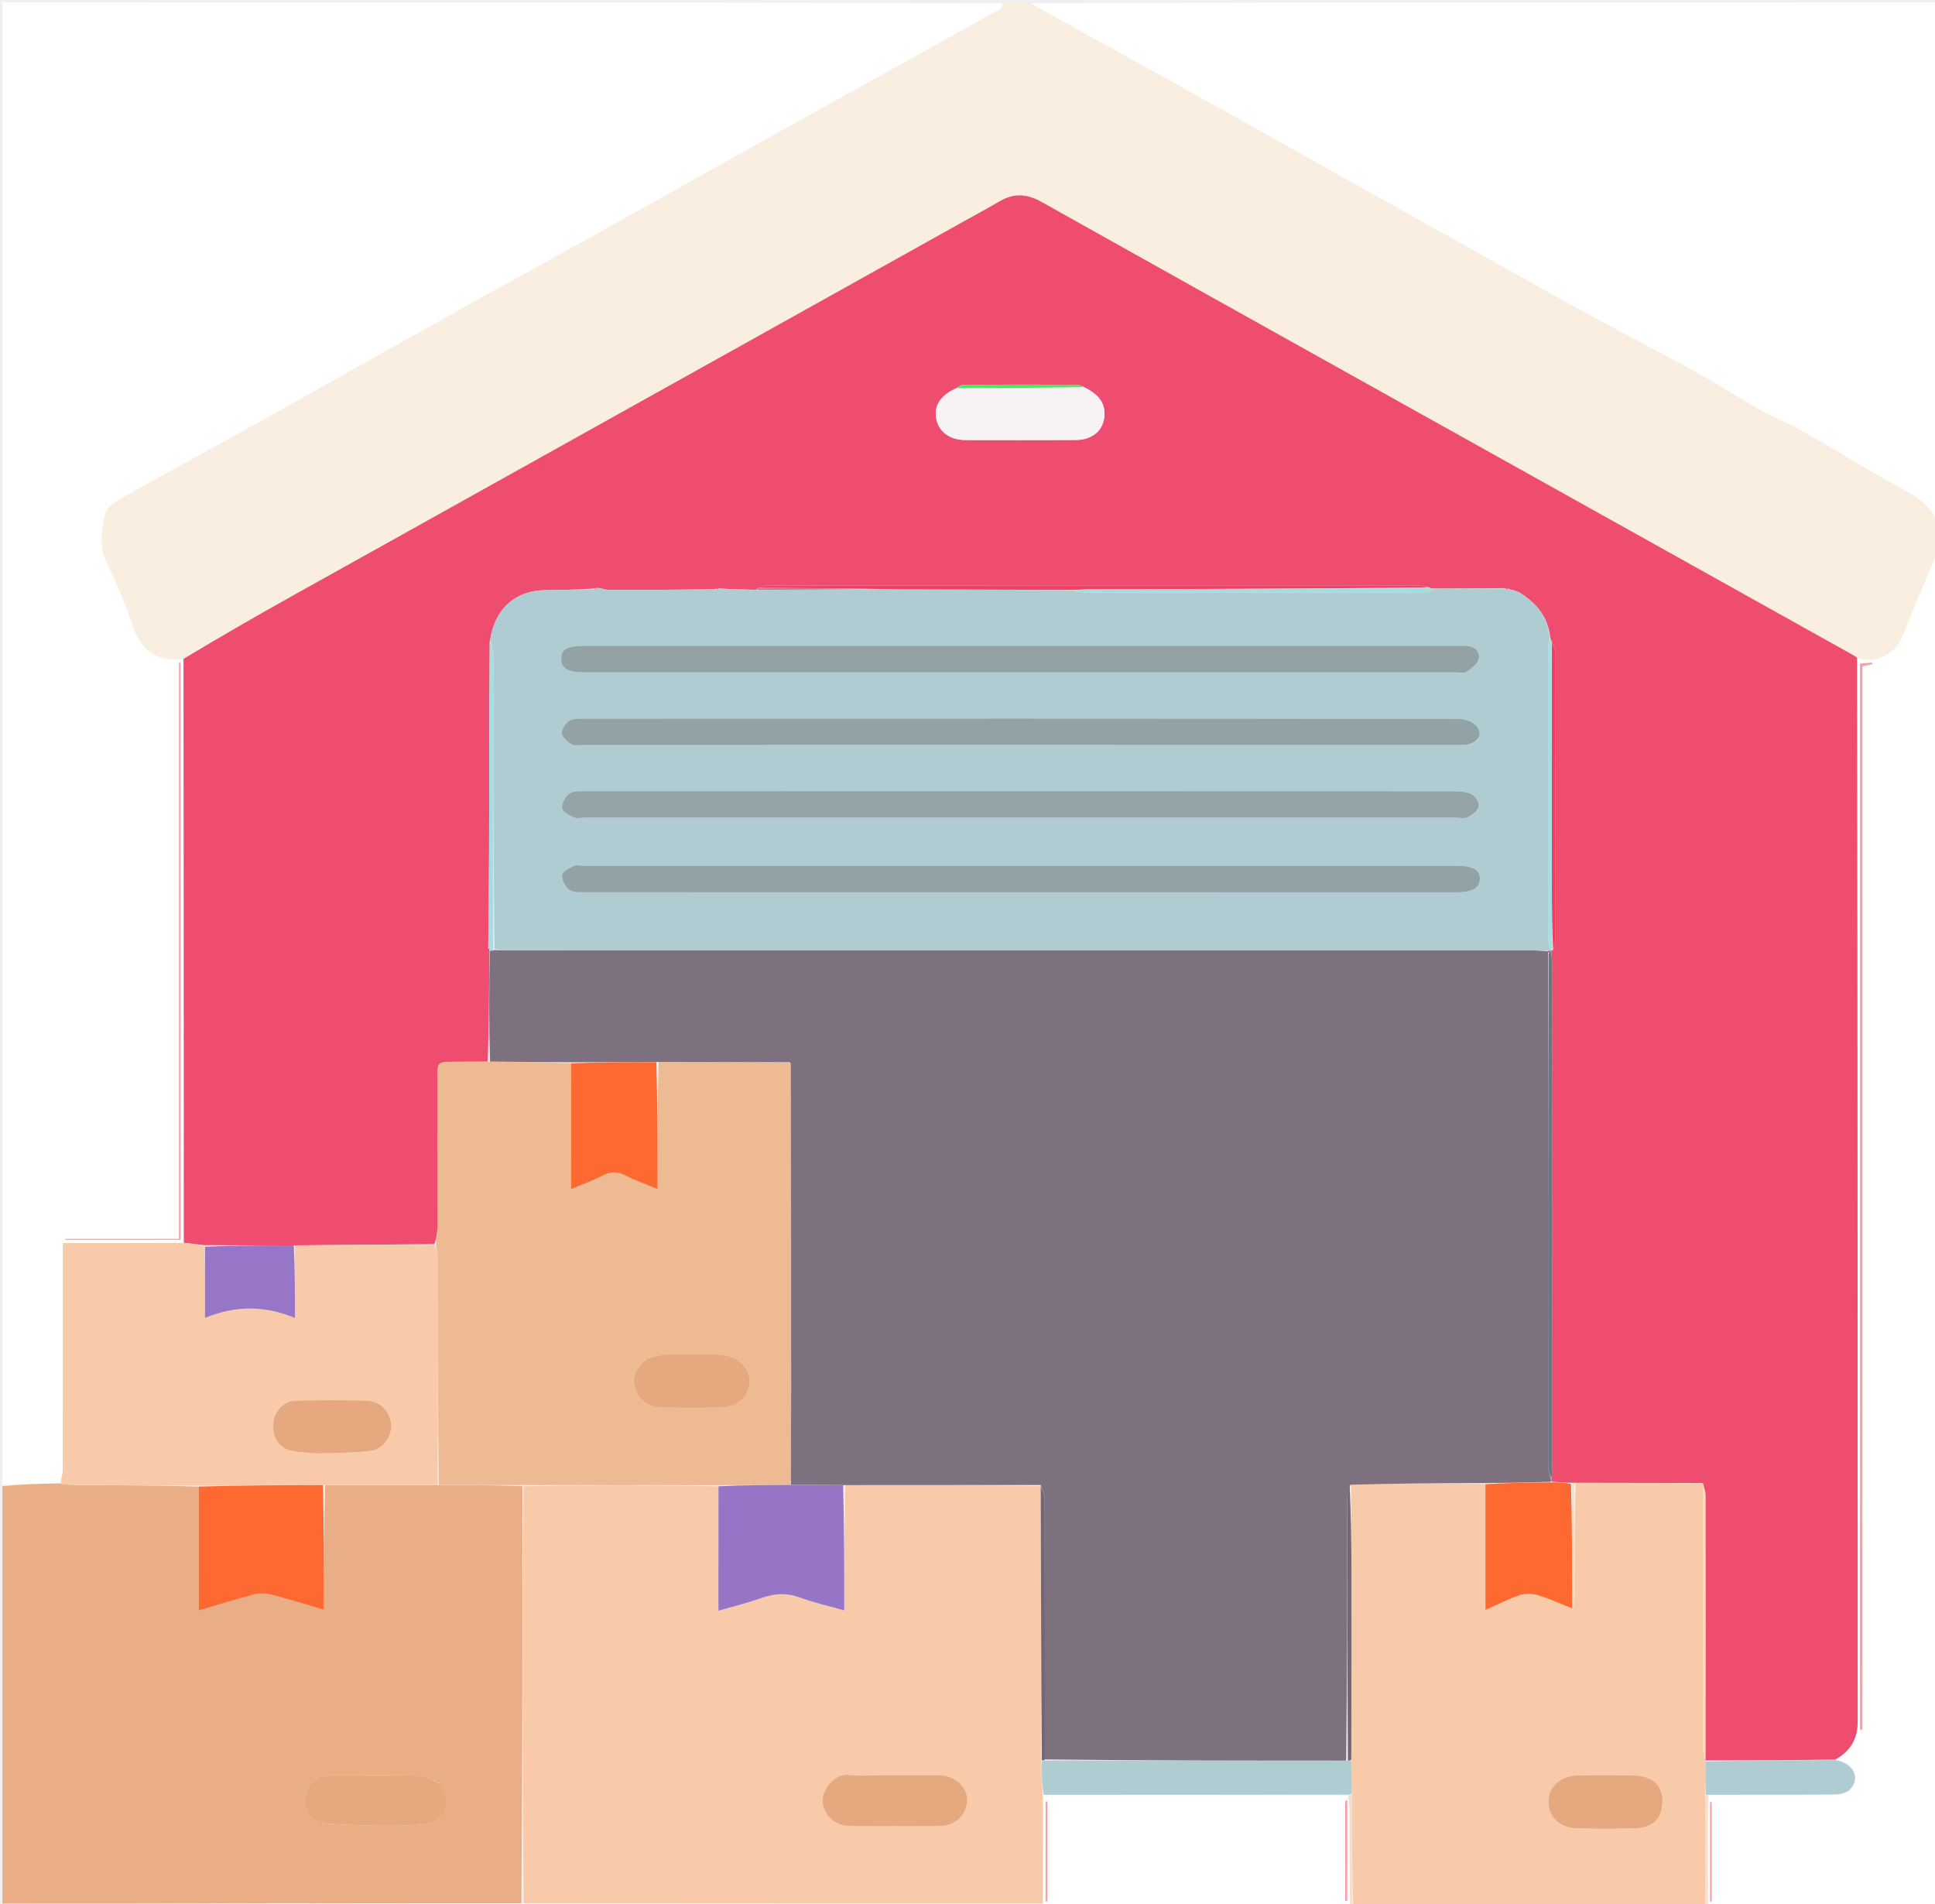
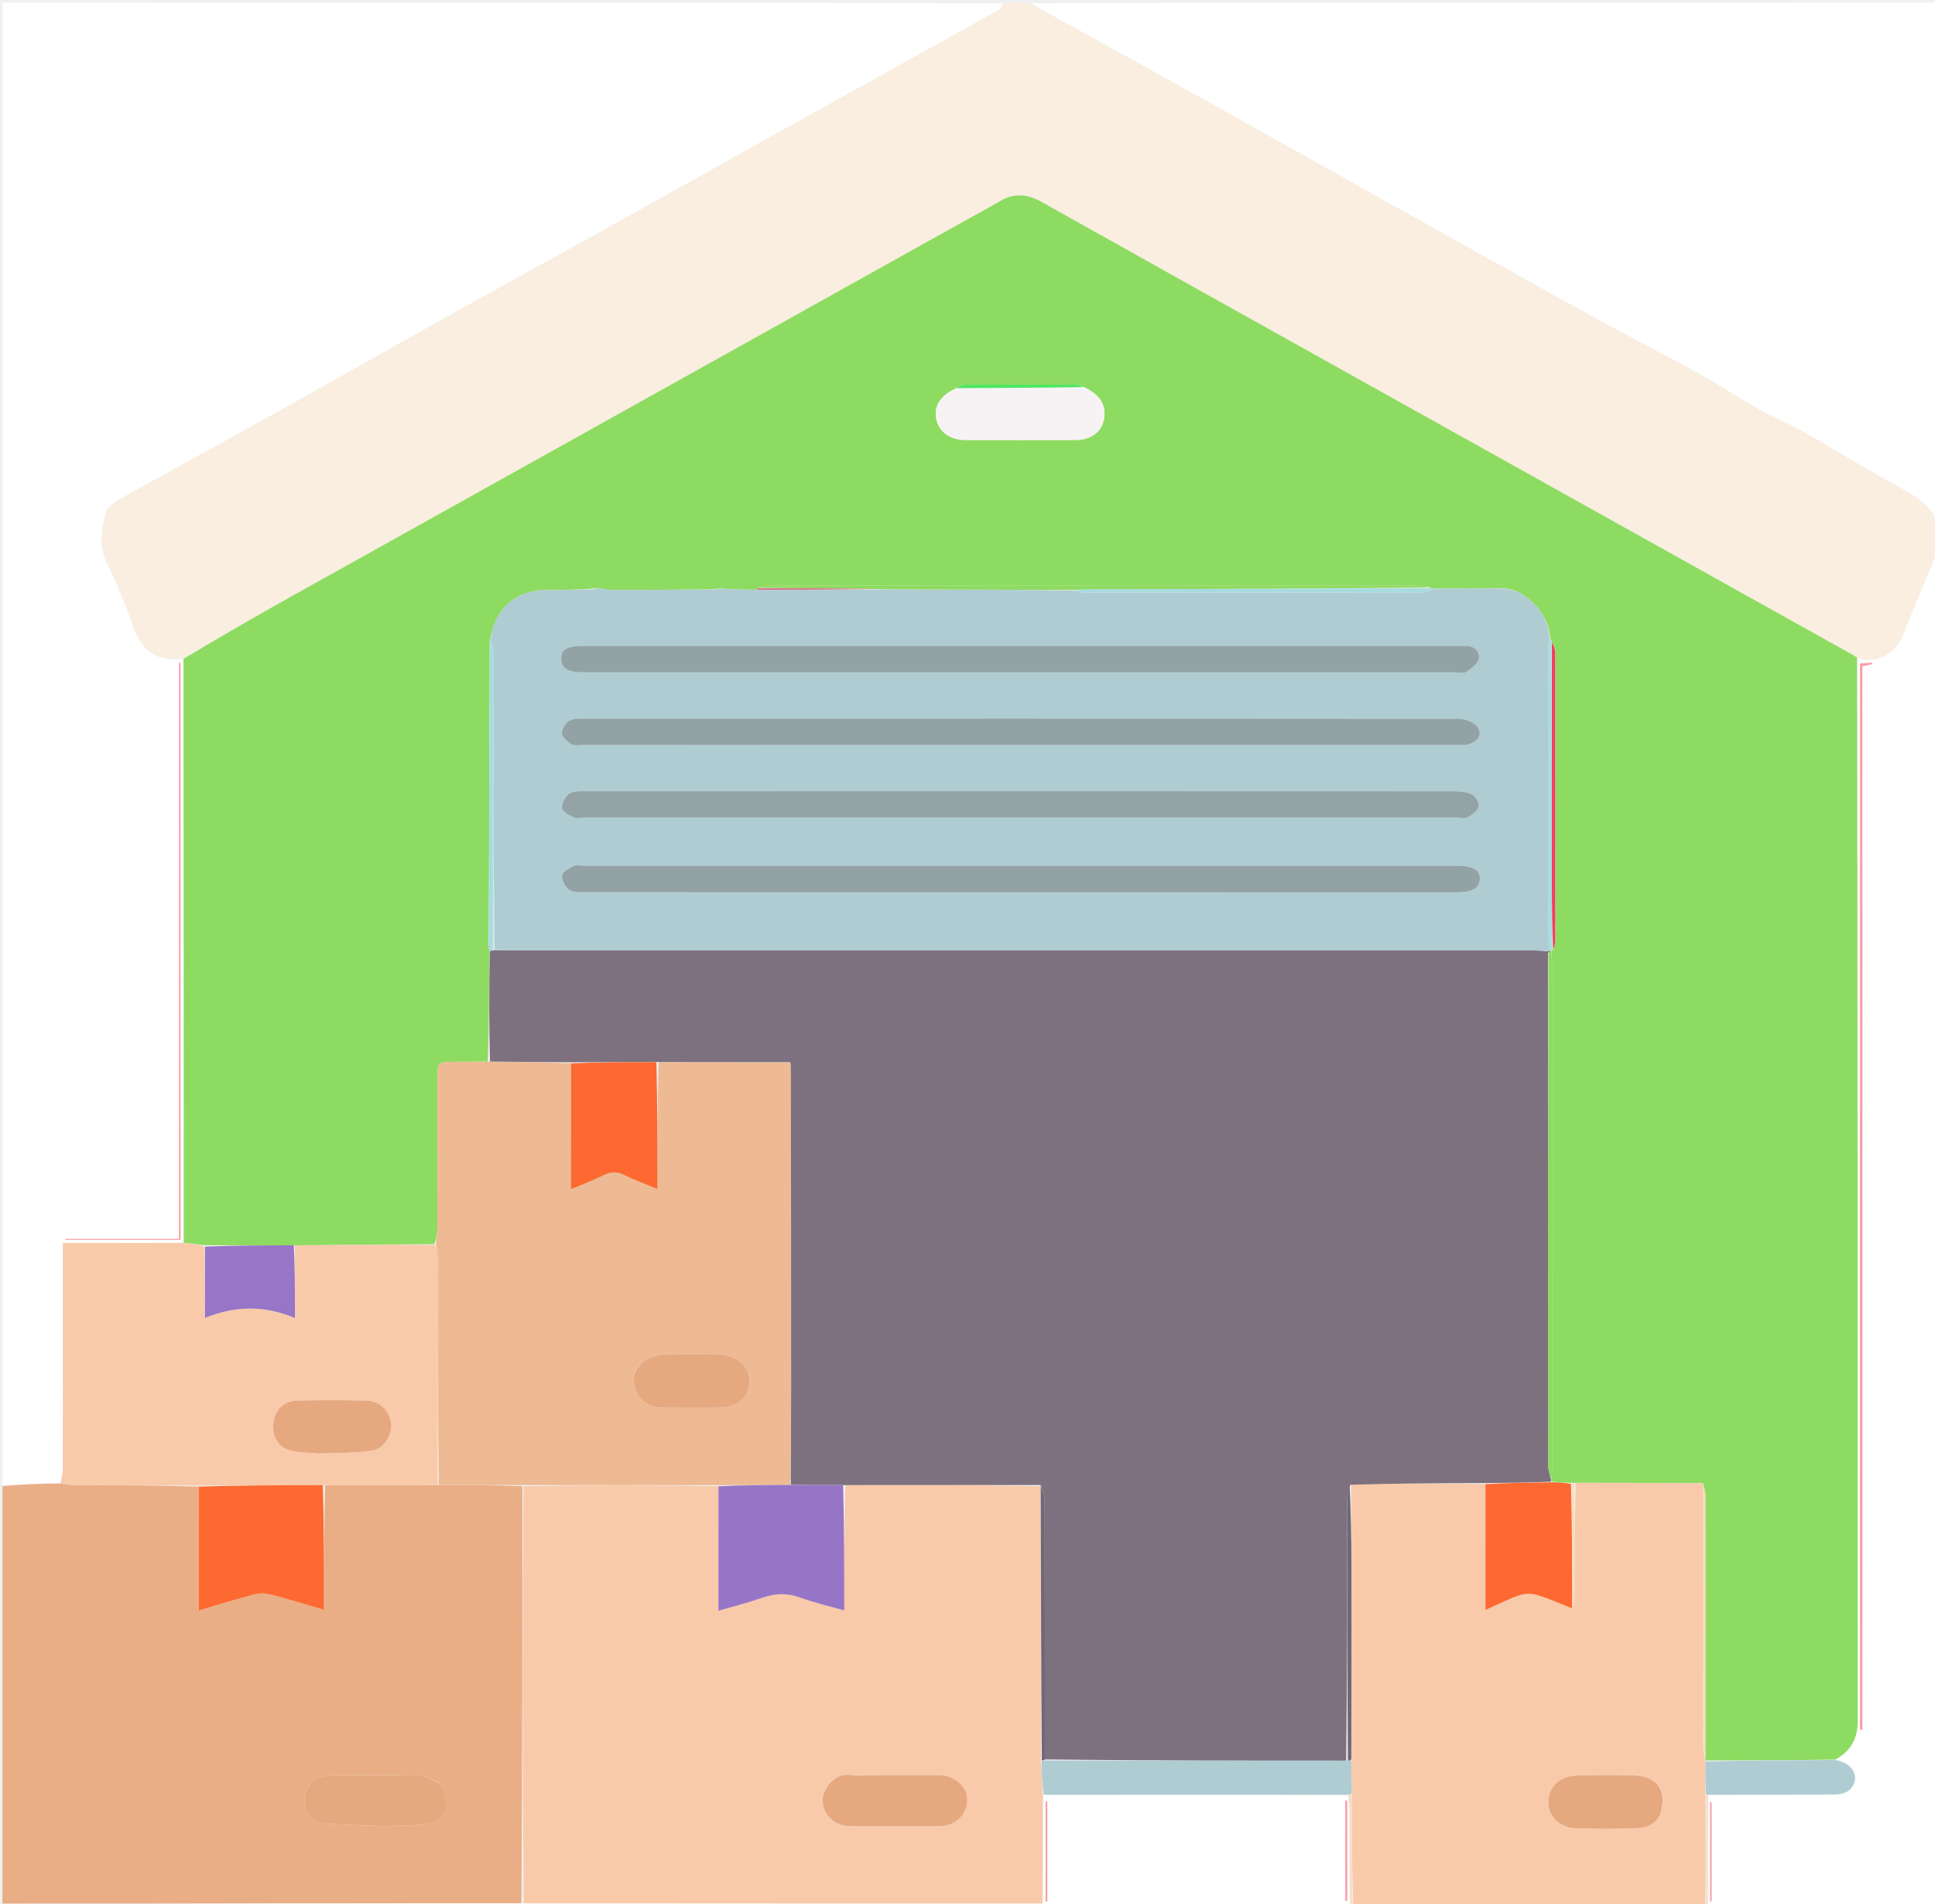
<svg xmlns="http://www.w3.org/2000/svg" version="1.1" id="Layer_1" x="0px" y="0px" width="100%" viewBox="0 0 800 787" enable-background="new 0 0 800 787" xml:space="preserve">
  <path fill="#fff" opacity="1" stroke="none" d=" M1,614   C1,409.751 1,205.503 1,1   C138.691,1 276.383,1 414.547,1.368   C414.431,2.473 413.996,3.481 413.234,3.907   C395.391,13.897 377.514,23.827 359.639,33.76   C342.622,43.217 325.585,52.639 308.583,62.125   C287.832,73.704 267.135,85.379 246.367,96.928   C227.499,107.421 208.525,117.724 189.673,128.247   C162.674,143.316 135.777,158.568 108.774,173.63   C89.776,184.227 70.631,194.56 51.662,205.207   C48.6,206.926 44.388,209.243 43.702,212.023   C42.043,218.743 40.804,225.754 44.25,232.802   C48.32,241.127 51.899,249.757 54.879,258.53   C58.489,269.156 65.204,273.866 75.862,272.416   C75.97,353.198 75.995,433.513 75.55,513.885   C58.833,513.941 42.584,513.941 26,513.941   C26,516.496 26,518.303 26,520.11   C26,549.252 26.019,578.395 25.956,607.537   C25.952,609.396 25.316,611.254 24.554,613.09   C16.423,613.379 8.711,613.689 1,614  M74,416.5   C74,448.246 74,479.993 74,512.217   C57.828,512.217 42.445,512.217 27.062,512.217   C27.067,512.344 27.073,512.471 27.079,512.598   C42.969,512.598 58.86,512.598 74.65,512.598   C74.65,432.821 74.65,353.448 74.65,274.074   C74.433,274.074 74.217,274.075 74,274.075   C74,321.217 74,368.358 74,416.5  z" />
  <path fill="#F9EEE0" opacity="1" stroke="none" d=" M75.779,271.951   C65.204,273.866 58.489,269.156 54.879,258.53   C51.899,249.757 48.32,241.127 44.25,232.802   C40.804,225.754 42.043,218.743 43.702,212.023   C44.388,209.243 48.6,206.926 51.662,205.207   C70.631,194.56 89.776,184.227 108.774,173.63   C135.777,158.568 162.674,143.316 189.673,128.247   C208.525,117.724 227.499,107.421 246.367,96.928   C267.135,85.379 287.832,73.704 308.583,62.125   C325.585,52.639 342.622,43.217 359.639,33.76   C377.514,23.827 395.391,13.897 413.234,3.907   C413.996,3.481 414.431,2.473 415.009,1.368   C418.361,1 421.723,1 425.662,1.336   C446.031,12.549 465.865,23.346 485.601,34.32   C510.745,48.301 535.806,62.43 560.909,76.484   C577.33,85.678 593.758,94.859 610.188,104.036   C625.617,112.654 640.995,121.368 656.504,129.84   C671.682,138.131 687.074,146.03 702.222,154.372   C710.473,158.916 718.309,164.208 726.526,168.816   C732.746,172.303 739.428,174.968 745.632,178.48   C758.634,185.841 771.285,193.836 784.422,200.938   C791.341,204.678 797.755,208.453 801,216   C801,220.025 801,224.049 800.657,228.665   C795.772,240.417 791.157,251.548 786.714,262.747   C783.77,270.17 775.64,274.902 767.755,271.912   C767.055,271.436 766.661,271.123 766.228,270.881   C695.886,231.625 625.538,192.379 555.198,153.12   C513.631,129.921 472.054,106.74 430.54,83.445   C424.789,80.218 419.34,79.722 413.562,83.079   C408.383,86.087 403.112,88.936 397.88,91.854   C305.515,143.368 213.14,194.865 120.792,246.41   C105.729,254.818 90.78,263.432 75.779,271.951  z" />
  <path fill="#fff" opacity="1" stroke="none" d=" M801,215.531   C797.755,208.453 791.341,204.678 784.422,200.938   C771.285,193.836 758.634,185.841 745.632,178.48   C739.428,174.968 732.746,172.303 726.526,168.816   C718.309,164.208 710.473,158.916 702.222,154.372   C687.074,146.03 671.682,138.131 656.504,129.84   C640.995,121.368 625.617,112.654 610.188,104.036   C593.758,94.859 577.33,85.678 560.909,76.484   C535.806,62.43 510.745,48.301 485.601,34.32   C465.865,23.346 446.031,12.549 426.12,1.336   C550.907,1 675.815,1 801,1   C801,72.354 801,143.708 801,215.531  z" />
  <path fill="#EAAE86" opacity="1" stroke="none" d=" M1,614.469   C8.711,613.689 16.423,613.379 24.883,613.348   C27.604,613.751 29.575,613.971 31.547,613.981   C48.432,614.065 65.318,614.11 82.18,614.622   C82.157,631.809 82.157,648.542 82.157,665.861   C90.241,663.482 97.644,661.158 105.139,659.189   C107.236,658.638 109.724,658.683 111.832,659.229   C118.996,661.085 126.071,663.286 133.95,665.58   C133.95,647.809 133.95,630.923 134.422,614.026   C150.249,613.999 165.605,613.982 181.434,613.976   C193.264,613.991 204.621,613.996 215.975,614.469   C215.992,672.237 216.013,729.536 215.57,786.898   C143.737,786.974 72.369,786.987 1,787   C1,729.646 1,672.292 1,614.469  M181.494,737.018   C178.794,736.012 176.114,734.209 173.39,734.138   C161.248,733.821 149.093,733.982 136.943,734.007   C130.799,734.02 126.668,737.558 126.039,743.246   C125.429,748.765 128.381,753.524 134.671,753.92   C147.897,754.753 161.251,755.301 174.443,754.385   C184.535,753.684 187.019,746.085 181.494,737.018  z" />
  <path fill="#F9CAAA" opacity="1" stroke="none" d=" M705,788   C656.646,788 608.292,788 559.469,787.531   C558.953,771.984 558.906,756.905 558.898,741.379   C558.834,736.572 558.732,732.213 558.676,727.394   C558.736,700.16 558.795,673.385 558.739,646.611   C558.716,635.644 558.444,624.677 558.629,613.516   C577.366,613.271 595.76,613.218 614.148,613.622   C614.143,630.958 614.143,647.839 614.143,665.625   C619.528,663.245 623.795,661.012 628.306,659.514   C630.546,658.771 633.41,658.804 635.684,659.496   C640.565,660.982 645.247,663.123 650.269,664.672   C650.685,662.879 650.977,661.41 650.979,659.94   C651.003,644.345 650.981,628.749 651.438,613.091   C668.619,613.066 685.332,613.101 702.138,613.248   C702.231,613.358 702.623,613.424 702.623,613.424   C702.623,613.424 702.946,613.158 703.218,613.125   C703.669,613.113 703.85,613.134 704.022,613.612   C704.01,650.146 703.99,686.223 704.048,722.3   C704.051,724.198 704.715,726.095 705.063,727.927   C705.055,727.862 705.185,727.841 705.131,728.317   C705.076,733.165 705.076,737.537 705.055,742.384   C705.024,757.905 705.012,772.953 705,788  M686.539,749.809   C689.48,740.539 685.198,734.295 675.511,734.073   C667.683,733.894 659.843,733.879 652.016,734.086   C644.896,734.274 640.097,738.914 640.154,745.066   C640.208,751.054 644.787,755.65 651.651,755.885   C659.807,756.164 667.985,756.14 676.141,755.871   C680.171,755.739 684.1,754.627 686.539,749.809  z" />
  <path fill="#fff" opacity="1" stroke="none" d=" M768.042,272.108   C775.64,274.902 783.77,270.17 786.714,262.747   C791.157,251.548 795.772,240.417 800.657,229.129   C801,415.333 801,601.667 801,788   C769.562,788 738.25,788 706.468,787.531   C706.02,772.06 706.042,757.058 706.528,742.033   C724.31,742.006 741.627,742.073 758.942,741.903   C760.991,741.883 763.651,741.14 764.954,739.736   C769.342,735.008 766.224,728.91 759.236,727.351   C765.52,723.706 768.043,718.498 768.041,711.577   C768,565.088 768.028,418.598 768.042,272.108  M769,694.5   C769,701.386 769,708.271 769,715.157   C769.328,715.152 769.656,715.148 769.984,715.143   C769.984,568.582 769.984,422.02 769.984,275.494   C771.621,275.128 772.849,274.852 774.077,274.577   C774.045,274.378 774.013,274.179 773.982,273.98   C772.42,274.086 770.858,274.191 769,274.316   C769,414.297 769,553.898 769,694.5  M707,771.494   C707,776.384 707,781.273 707,786.163   C707.217,786.156 707.435,786.149 707.652,786.142   C707.652,772.449 707.652,758.757 707.652,745.064   C707.435,745.065 707.217,745.065 707,745.065   C707,753.542 707,762.019 707,771.494  z" />
  <path fill="#fff" opacity="1" stroke="none" d=" M1,787.5   C72.369,786.987 143.737,786.974 216.032,786.962   C288.161,786.965 359.362,786.965 431.082,786.965   C431.082,771.625 431.082,756.845 431.545,742.039   C473.671,742.01 515.334,742.008 557.184,742.384   C557.58,744.539 557.964,746.313 557.971,748.089   C558.022,761.393 557.999,774.696 558,788   C372.333,788 186.667,788 1,787.5  M557,754.55   C557,751.167 557,747.784 557,744.401   C556.721,744.434 556.442,744.468 556.163,744.501   C556.163,758.311 556.163,772.12 556.163,785.93   C556.442,785.927 556.721,785.923 557,785.92   C557,775.792 557,765.665 557,754.55  M433,779.343   C433,767.836 433,756.328 433,744.821   C432.761,744.824 432.521,744.827 432.282,744.83   C432.282,758.604 432.282,772.378 432.282,786.151   C432.521,786.152 432.761,786.154 433,786.155   C433,784.199 433,782.243 433,779.343  z" />
  <path fill="#F7DCC7" opacity="1" stroke="none" d=" M558.25,788   C557.999,774.696 558.022,761.393 557.971,748.089   C557.964,746.313 557.58,744.539 557.497,742.37   C558.034,741.926 558.446,741.876 558.859,741.826   C558.906,756.905 558.953,771.984 559,787.531   C559,788 558.5,788 558.25,788  z" />
  <path fill="#F9DFCA" opacity="1" stroke="none" d=" M706.063,742.055   C706.042,757.058 706.02,772.06 705.999,787.531   C706,788 705.5,788 705.25,788   C705.012,772.953 705.024,757.905 705.301,742.424   C705.567,741.991 706.063,742.055 706.063,742.055  z" />
-   <path fill="#EF4D70" opacity="1" stroke="none" d=" M767.755,271.912   C768.028,418.598 768,565.088 768.041,711.577   C768.043,718.498 765.52,723.706 758.781,727.475   C740.448,727.817 722.817,727.829 705.185,727.841   C705.185,727.841 705.055,727.862 705.088,727.458   C705.126,690.762 705.146,654.47 705.088,618.178   C705.086,616.503 704.399,614.829 704.031,613.155   C703.85,613.134 703.669,613.113 702.993,613.088   C702.497,613.084 702.046,613.137 702.046,613.137   C685.332,613.101 668.619,613.066 651.194,613.047   C650.482,613.064 649.985,613.083 649.531,613.06   C646.609,612.955 644.141,612.873 641.584,612.553   C641.419,612.164 641.343,612.012 641.398,611.422   C641.576,610.152 641.664,609.321 641.664,608.491   C641.671,538.24 641.675,467.988 641.651,397.736   C641.65,396.09 641.326,394.445 641.346,392.765   C641.54,392.731 641.824,393.003 642.118,392.699   C642.608,391.266 642.973,390.136 642.974,389.006   C643.003,349.19 643.014,309.374 642.94,269.558   C642.937,268.057 642.062,266.558 641.434,264.925   C641.156,264.541 641.024,264.296 640.921,263.661   C639.989,254.776 635.007,249.13 627.782,244.73   C627.055,244.349 626.521,244.176 625.645,244.013   C624.858,243.929 624.415,243.836 623.908,243.488   C623.207,243.198 622.57,243.163 621.469,243.172   C611.655,243.267 602.304,243.318 592.629,243.322   C591.875,243.22 591.445,243.165 590.705,242.828   C588.763,242.362 587.129,242.019 585.495,242.018   C496.405,241.994 407.316,241.994 318.226,242.045   C316.486,242.046 314.747,242.697 312.993,243.234   C312.979,243.423 312.935,243.8 312.476,243.845   C307.112,243.752 302.207,243.614 297.132,243.276   C296.544,243.213 296.127,243.351 295.275,243.621   C280.634,243.822 266.426,243.919 252.218,243.92   C250.665,243.92 249.111,243.366 247.029,243.069   C246.148,243.069 245.795,243.069 245.179,243.368   C238.44,243.783 231.965,243.942 225.49,244.004   C213.892,244.116 205.735,250.668 203.058,262.275   C202.984,262.507 203.022,262.992 202.91,263.268   C202.743,263.933 202.688,264.323 202.48,265.115   C202.288,295.067 202.267,324.616 202.203,354.166   C202.177,366.446 202.061,378.725 201.86,391.11   C201.565,391.533 201.653,391.795 202.136,392.199   C202.274,392.399 202.472,392.842 202.356,393.307   C202.205,408.8 202.17,423.828 201.661,438.906   C196.857,438.973 192.528,438.999 188.199,439.005   C180.842,439.016 180.839,439.01 180.838,446.134   C180.837,466.781 180.86,487.428 180.803,508.075   C180.797,510.193 180.311,512.309 179.579,514.386   C160.053,514.532 140.996,514.718 121.477,514.878   C108.912,514.888 96.809,514.924 84.359,514.805   C81.347,514.376 78.683,514.103 76.02,513.829   C75.995,433.513 75.97,353.198 75.862,272.416   C90.78,263.432 105.729,254.818 120.792,246.41   C213.14,194.865 305.515,143.368 397.88,91.854   C403.112,88.936 408.383,86.087 413.562,83.079   C419.34,79.722 424.789,80.218 430.54,83.445   C472.054,106.74 513.631,129.921 555.198,153.12   C625.538,192.379 695.886,231.625 766.228,270.881   C766.661,271.123 767.055,271.436 767.755,271.912  M394.506,160.902   C388.549,163.735 386.005,168.057 387.146,173.41   C388.249,178.587 392.767,181.899 399.03,181.917   C414.162,181.961 429.293,181.946 444.425,181.909   C445.899,181.906 447.432,181.793 448.836,181.382   C453.721,179.952 456.418,176.351 456.626,171.512   C456.87,165.846 453.241,162.452 447.627,159.718   C446.844,159.488 446.062,159.059 445.278,159.057   C429.668,159.011 414.058,158.982 398.449,159.074   C397.311,159.08 396.178,160.03 394.506,160.902  M201.452,263.493   C201.452,263.493 201.509,263.465 201.452,263.493  M307.539,242.506   C307.539,242.506 307.484,242.53 307.539,242.506  M301.493,242.537   C301.493,242.537 301.469,242.483 301.493,242.537  z" />
+   <path fill="#8edb61" opacity="1" stroke="none" d=" M767.755,271.912   C768.028,418.598 768,565.088 768.041,711.577   C768.043,718.498 765.52,723.706 758.781,727.475   C740.448,727.817 722.817,727.829 705.185,727.841   C705.185,727.841 705.055,727.862 705.088,727.458   C705.126,690.762 705.146,654.47 705.088,618.178   C705.086,616.503 704.399,614.829 704.031,613.155   C703.85,613.134 703.669,613.113 702.993,613.088   C702.497,613.084 702.046,613.137 702.046,613.137   C685.332,613.101 668.619,613.066 651.194,613.047   C650.482,613.064 649.985,613.083 649.531,613.06   C646.609,612.955 644.141,612.873 641.584,612.553   C641.419,612.164 641.343,612.012 641.398,611.422   C641.576,610.152 641.664,609.321 641.664,608.491   C641.671,538.24 641.675,467.988 641.651,397.736   C641.65,396.09 641.326,394.445 641.346,392.765   C641.54,392.731 641.824,393.003 642.118,392.699   C642.608,391.266 642.973,390.136 642.974,389.006   C643.003,349.19 643.014,309.374 642.94,269.558   C642.937,268.057 642.062,266.558 641.434,264.925   C641.156,264.541 641.024,264.296 640.921,263.661   C639.989,254.776 635.007,249.13 627.782,244.73   C627.055,244.349 626.521,244.176 625.645,244.013   C624.858,243.929 624.415,243.836 623.908,243.488   C623.207,243.198 622.57,243.163 621.469,243.172   C611.655,243.267 602.304,243.318 592.629,243.322   C591.875,243.22 591.445,243.165 590.705,242.828   C588.763,242.362 587.129,242.019 585.495,242.018   C496.405,241.994 407.316,241.994 318.226,242.045   C316.486,242.046 314.747,242.697 312.993,243.234   C312.979,243.423 312.935,243.8 312.476,243.845   C307.112,243.752 302.207,243.614 297.132,243.276   C296.544,243.213 296.127,243.351 295.275,243.621   C280.634,243.822 266.426,243.919 252.218,243.92   C250.665,243.92 249.111,243.366 247.029,243.069   C246.148,243.069 245.795,243.069 245.179,243.368   C238.44,243.783 231.965,243.942 225.49,244.004   C213.892,244.116 205.735,250.668 203.058,262.275   C202.984,262.507 203.022,262.992 202.91,263.268   C202.743,263.933 202.688,264.323 202.48,265.115   C202.288,295.067 202.267,324.616 202.203,354.166   C202.177,366.446 202.061,378.725 201.86,391.11   C201.565,391.533 201.653,391.795 202.136,392.199   C202.274,392.399 202.472,392.842 202.356,393.307   C202.205,408.8 202.17,423.828 201.661,438.906   C196.857,438.973 192.528,438.999 188.199,439.005   C180.842,439.016 180.839,439.01 180.838,446.134   C180.837,466.781 180.86,487.428 180.803,508.075   C180.797,510.193 180.311,512.309 179.579,514.386   C160.053,514.532 140.996,514.718 121.477,514.878   C108.912,514.888 96.809,514.924 84.359,514.805   C81.347,514.376 78.683,514.103 76.02,513.829   C75.995,433.513 75.97,353.198 75.862,272.416   C90.78,263.432 105.729,254.818 120.792,246.41   C213.14,194.865 305.515,143.368 397.88,91.854   C403.112,88.936 408.383,86.087 413.562,83.079   C419.34,79.722 424.789,80.218 430.54,83.445   C472.054,106.74 513.631,129.921 555.198,153.12   C625.538,192.379 695.886,231.625 766.228,270.881   C766.661,271.123 767.055,271.436 767.755,271.912  M394.506,160.902   C388.549,163.735 386.005,168.057 387.146,173.41   C388.249,178.587 392.767,181.899 399.03,181.917   C414.162,181.961 429.293,181.946 444.425,181.909   C445.899,181.906 447.432,181.793 448.836,181.382   C453.721,179.952 456.418,176.351 456.626,171.512   C456.87,165.846 453.241,162.452 447.627,159.718   C446.844,159.488 446.062,159.059 445.278,159.057   C429.668,159.011 414.058,158.982 398.449,159.074   C397.311,159.08 396.178,160.03 394.506,160.902  M201.452,263.493   C201.452,263.493 201.509,263.465 201.452,263.493  M307.539,242.506   C307.539,242.506 307.484,242.53 307.539,242.506  M301.493,242.537   C301.493,242.537 301.469,242.483 301.493,242.537  z" />
  <path fill="#F9CAAA" opacity="1" stroke="none" d=" M121.94,514.904   C140.996,514.718 160.053,514.532 179.766,514.719   C180.614,516.561 180.973,518.03 180.974,519.499   C180.993,550.988 180.973,582.477 180.961,613.966   C165.605,613.982 150.249,613.999 133.957,614.005   C116.082,614.052 99.142,614.109 82.203,614.166   C65.318,614.11 48.432,614.065 31.547,613.981   C29.575,613.971 27.604,613.751 25.304,613.37   C25.316,611.254 25.952,609.396 25.956,607.537   C26.019,578.395 26,549.252 26,520.11   C26,518.303 26,516.496 26,513.941   C42.584,513.941 58.833,513.941 75.55,513.885   C78.683,514.103 81.347,514.376 84.382,515.278   C84.753,525.148 84.753,534.39 84.753,544.874   C97.486,539.711 109.428,539.723 121.94,544.916   C121.94,534.078 121.94,524.491 121.94,514.904  M132.543,600.934   C139.651,600.59 146.84,600.783 153.838,599.721   C158.709,598.981 162.142,593.24 161.731,588.892   C161.219,583.481 157.183,579.251 151.517,579.096   C141.878,578.834 132.223,578.851 122.583,579.087   C117.359,579.215 113.628,583.133 113.031,588.227   C112.412,593.51 114.836,598.241 119.786,599.612   C123.545,600.654 127.625,600.536 132.543,600.934  z" />
  <path fill="#FC9EA7" opacity="1" stroke="none" d=" M74,416   C74,368.358 74,321.217 74,274.075   C74.217,274.075 74.433,274.074 74.65,274.074   C74.65,353.448 74.65,432.821 74.65,512.598   C58.86,512.598 42.969,512.598 27.079,512.598   C27.073,512.471 27.067,512.344 27.062,512.217   C42.445,512.217 57.828,512.217 74,512.217   C74,479.993 74,448.246 74,416  z" />
  <path fill="#F9CAAA" opacity="1" stroke="none" d=" M431.082,742.064   C431.082,756.845 431.082,771.625 431.082,786.965   C359.362,786.965 288.161,786.965 216.496,786.9   C216.013,729.536 215.992,672.237 216.446,614.469   C243.636,614.013 270.352,614.025 297.04,614.502   C297.012,631.728 297.012,648.489 297.012,665.961   C303.514,664.063 309.453,662.592 315.2,660.574   C320.457,658.729 325.385,658.555 330.705,660.494   C336.496,662.605 342.558,663.975 349.046,665.823   C349.046,647.987 349.046,631.044 349.508,614.042   C376.716,613.977 403.462,613.971 430.266,614.433   C430.379,652.53 430.433,690.16 430.39,728.256   C430.556,733.17 430.819,737.617 431.082,742.064  M364.501,733.942   C360.009,733.943 355.457,734.406 351.04,733.832   C345.182,733.071 340.076,739.696 340.08,744.45   C340.084,750.025 345.134,754.95 351.161,754.988   C363.638,755.065 376.116,755.059 388.593,754.993   C394.993,754.959 399.839,750.191 399.87,744.133   C399.898,738.738 394.664,734.008 388.459,733.959   C380.807,733.897 373.154,733.943 364.501,733.942  z" />
  <path fill="#EDBA94" opacity="1" stroke="none" d=" M297.068,614.038   C270.352,614.025 243.636,614.013 216.449,614   C204.621,613.996 193.264,613.991 181.434,613.976   C180.973,582.477 180.993,550.988 180.974,519.499   C180.973,518.03 180.614,516.561 180.235,514.759   C180.311,512.309 180.797,510.193 180.803,508.075   C180.86,487.428 180.837,466.781 180.838,446.134   C180.839,439.01 180.842,439.016 188.199,439.005   C192.528,438.999 196.857,438.973 202.115,438.961   C214.073,439.038 225.102,439.111 236.093,439.638   C236.055,456.959 236.055,473.827 236.055,491.698   C241.26,489.487 245.583,487.891 249.675,485.835   C252.807,484.262 255.445,484.402 258.542,485.998   C262.56,488.07 266.872,489.573 271.823,491.639   C271.823,473.382 271.823,456.283 272.299,439.121   C290.537,439.095 308.3,439.131 326.173,439.333   C326.46,439.704 326.673,439.86 326.983,440.435   C327.062,485.641 327.092,530.38 327.088,575.119   C327.086,587.423 326.979,599.727 326.803,612.124   C326.513,612.506 326.579,612.752 326.936,613.19   C326.989,613.426 327.013,613.911 326.543,613.935   C316.404,613.986 306.736,614.012 297.068,614.038  M266.827,562.121   C262.923,565.354 260.839,569.241 262.74,574.362   C264.644,579.488 268.397,581.942 274.339,581.986   C281.818,582.041 289.298,582.021 296.777,581.994   C304.669,581.966 309.597,577.918 309.882,571.29   C310.147,565.098 304.307,560.089 296.594,560.02   C289.282,559.954 281.964,559.864 274.658,560.086   C272.264,560.158 269.9,561.174 266.827,562.121  z" />
  <path fill="#FD6930" opacity="1" stroke="none" d=" M82.18,614.622   C99.142,614.109 116.082,614.052 133.485,614.016   C133.95,630.923 133.95,647.809 133.95,665.58   C126.071,663.286 118.996,661.085 111.832,659.229   C109.724,658.683 107.236,658.638 105.139,659.189   C97.644,661.158 90.241,663.482 82.157,665.861   C82.157,648.542 82.157,631.809 82.18,614.622  z" />
  <path fill="#E5A87F" opacity="1" stroke="none" d=" M181.755,737.304   C187.019,746.085 184.535,753.684 174.443,754.385   C161.251,755.301 147.897,754.753 134.671,753.92   C128.381,753.524 125.429,748.765 126.039,743.246   C126.668,737.558 130.799,734.02 136.943,734.007   C149.093,733.982 161.248,733.821 173.39,734.138   C176.114,734.209 178.794,736.012 181.755,737.304  z" />
  <path fill="#7D717F" opacity="1" stroke="none" d=" M326.921,612.032   C326.979,599.727 327.086,587.423 327.088,575.119   C327.092,530.38 327.062,485.641 326.946,440.21   C326.667,439.22 326.405,439.103 326.062,439.167   C308.3,439.131 290.537,439.095 271.847,439.074   C259.323,439.12 247.727,439.152 236.13,439.184   C225.102,439.111 214.073,439.038 202.59,438.91   C202.17,423.828 202.205,408.8 202.504,393.315   C202.769,392.859 203.018,393.024 203.116,393.151   C203.214,393.277 203.643,393.362 203.643,393.362   C203.643,393.362 204.003,393.066 203.962,392.985   C203.921,392.904 203.912,392.724 204.381,392.792   C207.182,392.884 209.513,392.927 211.844,392.927   C352.073,392.931 492.303,392.929 632.532,392.938   C635.027,392.938 637.522,393.047 640.009,393.334   C640.001,393.561 639.998,394.017 639.998,394.485   C640,465.251 639.989,535.55 640.053,605.848   C640.055,607.853 640.844,609.857 641.266,611.861   C641.343,612.012 641.419,612.164 641.148,612.616   C631.919,613 623.037,613.083 614.154,613.166   C595.76,613.218 577.366,613.271 558.331,613.859   C557.459,616.179 557.029,617.962 557.027,619.745   C556.993,655.792 557.007,691.839 556.546,727.943   C514.716,727.963 473.352,727.925 431.993,727.428   C431.999,691.194 432.028,655.42 431.926,619.647   C431.92,617.751 430.806,615.859 430.207,613.964   C403.462,613.971 376.716,613.977 349.038,614.01   C341.075,613.994 334.044,613.952 327.013,613.911   C327.013,613.911 326.989,613.426 326.978,612.961   C326.967,612.495 326.921,612.032 326.921,612.032  z" />
  <path fill="#AFCCD3" opacity="1" stroke="none" d=" M431.988,727.888   C473.352,727.925 514.716,727.963 556.816,727.971   C557.911,727.913 558.271,727.884 558.63,727.855   C558.732,732.213 558.834,736.572 558.898,741.379   C558.446,741.876 558.034,741.926 557.309,741.99   C515.334,742.008 473.671,742.01 431.545,742.039   C430.819,737.617 430.556,733.17 430.638,728.289   C431.318,727.866 431.653,727.877 431.988,727.888  z" />
  <path fill="#FD6931" opacity="1" stroke="none" d=" M614.148,613.622   C623.037,613.083 631.919,613 641.237,612.854   C644.141,612.873 646.609,612.955 649.51,613.52   C649.964,631.001 649.987,647.998 650.01,664.996   C645.247,663.123 640.565,660.982 635.684,659.496   C633.41,658.804 630.546,658.771 628.306,659.514   C623.795,661.012 619.528,663.245 614.143,665.625   C614.143,647.839 614.143,630.958 614.148,613.622  z" />
  <path fill="#E5A87F" opacity="1" stroke="none" d=" M686.37,750.155   C684.1,754.627 680.171,755.739 676.141,755.871   C667.985,756.14 659.807,756.164 651.651,755.885   C644.787,755.65 640.208,751.054 640.154,745.066   C640.097,738.914 644.896,734.274 652.016,734.086   C659.843,733.879 667.683,733.894 675.511,734.073   C685.198,734.295 689.48,740.539 686.37,750.155  z" />
  <path fill="#AFCCD3" opacity="1" stroke="none" d=" M705.131,728.317   C722.817,727.829 740.448,727.817 758.534,727.68   C766.224,728.91 769.342,735.008 764.954,739.736   C763.651,741.14 760.991,741.883 758.942,741.903   C741.627,742.073 724.31,742.006 706.528,742.033   C706.063,742.055 705.567,741.991 705.321,741.951   C705.076,737.537 705.076,733.165 705.131,728.317  z" />
  <path fill="#706779" opacity="1" stroke="none" d=" M558.676,727.394   C558.271,727.884 557.911,727.913 557.282,727.914   C557.007,691.839 556.993,655.792 557.027,619.745   C557.029,617.962 557.459,616.179 557.988,614.052   C558.444,624.677 558.716,635.644 558.739,646.611   C558.795,673.385 558.736,700.16 558.676,727.394  z" />
  <path fill="#F9DCB9" opacity="1" stroke="none" d=" M704.022,613.612   C704.399,614.829 705.086,616.503 705.088,618.178   C705.146,654.47 705.126,690.762 705.096,727.523   C704.715,726.095 704.051,724.198 704.048,722.3   C703.99,686.223 704.01,650.146 704.022,613.612  z" />
  <path fill="#F9DCB9" opacity="1" stroke="none" d=" M650.269,664.672   C649.987,647.998 649.964,631.001 649.963,613.543   C649.985,613.083 650.482,613.064 650.727,613.109   C650.981,628.749 651.003,644.345 650.979,659.94   C650.977,661.41 650.685,662.879 650.269,664.672  z" />
  <path fill="#FED8B1" opacity="1" stroke="none" d=" M702.138,613.248   C702.046,613.137 702.497,613.084 702.722,613.121   C702.946,613.158 702.623,613.424 702.623,613.424   C702.623,613.424 702.231,613.358 702.138,613.248  z" />
  <path fill="#FC9EA7" opacity="1" stroke="none" d=" M769,694   C769,553.898 769,414.297 769,274.316   C770.858,274.191 772.42,274.086 773.982,273.98   C774.013,274.179 774.045,274.378 774.077,274.577   C772.849,274.852 771.621,275.128 769.984,275.494   C769.984,422.02 769.984,568.582 769.984,715.143   C769.656,715.148 769.328,715.152 769,715.157   C769,708.271 769,701.386 769,694  z" />
  <path fill="#FC9EA7" opacity="1" stroke="none" d=" M707,770.995   C707,762.019 707,753.542 707,745.065   C707.217,745.065 707.435,745.065 707.652,745.064   C707.652,758.757 707.652,772.449 707.652,786.142   C707.435,786.149 707.217,786.156 707,786.163   C707,781.273 707,776.384 707,770.995  z" />
  <path fill="#FC9EA7" opacity="1" stroke="none" d=" M557,755.044   C557,765.665 557,775.792 557,785.92   C556.721,785.923 556.442,785.927 556.163,785.93   C556.163,772.12 556.163,758.311 556.163,744.501   C556.442,744.468 556.721,744.434 557,744.401   C557,747.784 557,751.167 557,755.044  z" />
  <path fill="#FC9EA7" opacity="1" stroke="none" d=" M433,779.815   C433,782.243 433,784.199 433,786.155   C432.761,786.154 432.521,786.152 432.282,786.151   C432.282,772.378 432.282,758.604 432.282,744.83   C432.521,744.827 432.761,744.824 433,744.821   C433,756.328 433,767.836 433,779.815  z" />
  <path fill="#AFCCD3" opacity="1" stroke="none" d=" M640.018,393.106   C637.522,393.047 635.027,392.938 632.532,392.938   C492.303,392.929 352.073,392.931 211.844,392.927   C209.513,392.927 207.182,392.884 204.405,392.344   C203.972,351.149 204.002,310.47 203.941,269.792   C203.938,268.098 203.088,266.406 202.633,264.713   C202.688,264.323 202.743,263.933 203.036,263.177   C203.483,262.528 203.435,262.272 203.131,262.043   C205.735,250.668 213.892,244.116 225.49,244.004   C231.965,243.942 238.44,243.783 245.369,243.664   C246.4,243.464 246.979,243.267 247.557,243.069   C249.111,243.366 250.665,243.92 252.218,243.92   C266.426,243.919 280.634,243.822 295.676,243.707   C296.774,243.599 297.038,243.538 297.302,243.476   C302.207,243.614 307.112,243.752 312.945,243.913   C329.92,243.846 345.967,243.755 362.481,243.68   C371.401,243.704 379.854,243.698 388.306,243.722   C406.854,243.777 425.403,243.847 444.269,244.187   C445.722,244.642 446.856,244.977 447.991,244.977   C494.891,245.004 541.791,245.015 588.69,244.932   C590.112,244.929 591.532,243.913 592.953,243.369   C602.304,243.318 611.655,243.267 621.695,243.324   C622.913,243.535 623.442,243.639 623.971,243.743   C624.415,243.836 624.858,243.929 625.851,244.208   C626.925,244.576 627.449,244.757 627.974,244.939   C635.007,249.13 639.989,254.776 640.683,263.992   C640.271,265.701 640.02,266.679 640.02,267.658   C639.999,307.714 639.99,347.77 640.042,387.825   C640.044,389.422 640.651,391.019 640.973,392.733   C640.97,392.85 640.949,393.084 640.715,393.065   C640.482,393.045 640.018,393.106 640.018,393.106  M376.5,357.934   C331.526,357.934 286.551,357.934 241.577,357.935   C240.078,357.935 238.357,357.481 237.131,358.063   C235.261,358.951 232.511,360.437 232.363,361.894   C232.167,363.832 233.644,366.579 235.278,367.87   C236.726,369.014 239.371,368.901 241.488,368.902   C361.753,368.944 482.018,368.94 602.283,368.938   C608.738,368.937 611.661,367.215 611.839,363.346   C612.005,359.743 608.856,357.935 602.372,357.935   C527.415,357.933 452.457,357.934 376.5,357.934  M544.5,277.997   C563.659,277.997 582.818,277.999 601.978,277.993   C603.476,277.993 605.395,278.505 606.384,277.779   C608.431,276.275 611.149,274.266 611.454,272.155   C611.87,269.291 609.494,267.008 606.017,267.008   C604.851,267.009 603.685,266.999 602.519,266.999   C482.232,266.999 361.945,266.999 241.658,267   C234.369,267 231.835,268.487 232.021,272.65   C232.191,276.461 234.938,277.996 241.617,277.996   C342.244,277.997 442.872,277.997 544.5,277.997  M386.5,338.068   C458.303,338.068 530.106,338.069 601.909,338.065   C603.575,338.065 605.534,338.567 606.835,337.867   C608.685,336.872 610.875,335.198 611.357,333.397   C611.722,332.031 610.045,329.216 608.563,328.473   C606.326,327.352 603.466,327.123 600.871,327.121   C481.255,327.063 361.638,327.066 242.022,327.107   C239.737,327.108 236.964,326.966 235.306,328.142   C233.648,329.319 232.192,332.154 232.374,334.1   C232.51,335.55 235.253,337.049 237.115,337.938   C238.338,338.522 240.061,338.067 241.561,338.067   C289.54,338.068 337.52,338.068 386.5,338.068  M606.836,307.983   C610.686,306.944 613.112,304.216 610.973,300.766   C609.693,298.701 605.844,297.194 603.147,297.19   C482.369,297.018 361.59,297.037 240.812,297.083   C238.869,297.084 236.525,297.15 235.095,298.188   C233.619,299.257 232.11,301.668 232.312,303.28   C232.519,304.932 234.566,306.664 236.218,307.714   C237.314,308.41 239.133,308.026 240.628,308.026   C362.405,308.031 484.183,308.026 606.836,307.983  z" />
  <path fill="#F7F3F4" opacity="1" stroke="none" d=" M448.309,160.317   C453.241,162.452 456.87,165.846 456.626,171.512   C456.418,176.351 453.721,179.952 448.836,181.382   C447.432,181.793 445.899,181.906 444.425,181.909   C429.293,181.946 414.162,181.961 399.03,181.917   C392.767,181.899 388.249,178.587 387.146,173.41   C386.005,168.057 388.549,163.735 395.238,160.647   C413.416,160.367 430.862,160.342 448.309,160.317  z" />
  <path fill="#9775C7" opacity="1" stroke="none" d=" M121.477,514.878   C121.94,524.491 121.94,534.078 121.94,544.916   C109.428,539.723 97.486,539.711 84.753,544.874   C84.753,534.39 84.753,525.148 84.73,515.433   C96.809,514.924 108.912,514.888 121.477,514.878  z" />
-   <path fill="#F54066" opacity="1" stroke="none" d=" M443.951,243.911   C425.403,243.847 406.854,243.777 388.306,243.722   C379.854,243.698 371.401,243.704 362.116,243.5   C345.191,243.217 329.099,243.131 313.007,243.044   C314.747,242.697 316.486,242.046 318.226,242.045   C407.316,241.994 496.405,241.994 585.495,242.018   C587.129,242.019 588.763,242.362 590.24,242.897   C543.528,243.389 496.974,243.526 450.419,243.678   C448.262,243.685 446.107,243.83 443.951,243.911  z" />
-   <path fill="#6D7581" opacity="1" stroke="none" d=" M641.398,611.422   C640.844,609.857 640.055,607.853 640.053,605.848   C639.989,535.55 640,465.251 640.194,394.368   C640.642,393.605 640.829,393.372 640.949,393.084   C640.949,393.084 640.97,392.85 641.019,392.776   C641.069,392.703 641.152,392.799 641.152,392.799   C641.326,394.445 641.65,396.09 641.651,397.736   C641.675,467.988 641.671,538.24 641.664,608.491   C641.664,609.321 641.576,610.152 641.398,611.422  z" />
+   <path fill="#8edb61" opacity="1" stroke="none" d=" M443.951,243.911   C425.403,243.847 406.854,243.777 388.306,243.722   C379.854,243.698 371.401,243.704 362.116,243.5   C345.191,243.217 329.099,243.131 313.007,243.044   C314.747,242.697 316.486,242.046 318.226,242.045   C407.316,241.994 496.405,241.994 585.495,242.018   C587.129,242.019 588.763,242.362 590.24,242.897   C543.528,243.389 496.974,243.526 450.419,243.678   C448.262,243.685 446.107,243.83 443.951,243.911  z" />
+   <path fill="#8edb61" opacity="1" stroke="none" d=" M641.398,611.422   C640.844,609.857 640.055,607.853 640.053,605.848   C639.989,535.55 640,465.251 640.194,394.368   C640.642,393.605 640.829,393.372 640.949,393.084   C640.949,393.084 640.97,392.85 641.019,392.776   C641.069,392.703 641.152,392.799 641.152,392.799   C641.326,394.445 641.65,396.09 641.651,397.736   C641.675,467.988 641.671,538.24 641.664,608.491   C641.664,609.321 641.576,610.152 641.398,611.422  z" />
  <path fill="#A6DDE0" opacity="1" stroke="none" d=" M202.48,265.115   C203.088,266.406 203.938,268.098 203.941,269.792   C204.002,310.47 203.972,351.149 203.935,392.276   C203.912,392.724 203.921,392.904 203.717,392.947   C203.513,392.989 203.018,393.024 203.018,393.024   C203.018,393.024 202.769,392.859 202.62,392.85   C202.472,392.842 202.274,392.399 202.176,391.95   C202.047,391.336 202.016,391.17 201.985,391.005   C202.061,378.725 202.177,366.446 202.203,354.166   C202.267,324.616 202.288,295.067 202.48,265.115  z" />
  <path fill="#A6DDE0" opacity="1" stroke="none" d=" M641.346,392.765   C641.152,392.799 641.069,392.703 641.023,392.659   C640.651,391.019 640.044,389.422 640.042,387.825   C639.99,347.77 639.999,307.714 640.02,267.658   C640.02,266.679 640.271,265.701 640.643,264.39   C641.024,264.296 641.156,264.541 641.426,265.39   C641.58,299.531 641.566,333.075 641.595,366.618   C641.603,375.413 641.744,384.208 641.824,393.003   C641.824,393.003 641.54,392.731 641.346,392.765  z" />
  <path fill="#A7DBDF" opacity="1" stroke="none" d=" M444.269,244.187   C446.107,243.83 448.262,243.685 450.419,243.678   C496.974,243.526 543.528,243.389 590.549,243.18   C591.445,243.165 591.875,243.22 592.629,243.322   C591.532,243.913 590.112,244.929 588.69,244.932   C541.791,245.015 494.891,245.004 447.991,244.977   C446.856,244.977 445.722,244.642 444.269,244.187  z" />
  <path fill="#F73C63" opacity="1" stroke="none" d=" M642.118,392.699   C641.744,384.208 641.603,375.413 641.595,366.618   C641.566,333.075 641.58,299.531 641.586,265.523   C642.062,266.558 642.937,268.057 642.94,269.558   C643.014,309.374 643.003,349.19 642.974,389.006   C642.973,390.136 642.608,391.266 642.118,392.699  z" />
  <path fill="#4de762" opacity="1" stroke="none" d=" M447.968,160.018   C430.862,160.342 413.416,160.367 395.506,160.466   C396.178,160.03 397.311,159.08 398.449,159.074   C414.058,158.982 429.668,159.011 445.278,159.057   C446.062,159.059 446.844,159.488 447.968,160.018  z" />
  <path fill="#DD6E8A" opacity="1" stroke="none" d=" M312.993,243.234   C329.099,243.131 345.191,243.217 361.649,243.484   C345.967,243.755 329.92,243.846 313.404,243.869   C312.935,243.8 312.979,243.423 312.993,243.234  z" />
-   <path fill="#F54066" opacity="1" stroke="none" d=" M623.908,243.488   C623.442,243.639 622.913,243.535 622.158,243.279   C622.57,243.163 623.207,243.198 623.908,243.488  z" />
-   <path fill="#F54066" opacity="1" stroke="none" d=" M627.782,244.73   C627.449,244.757 626.925,244.576 626.194,244.199   C626.521,244.176 627.055,244.349 627.782,244.73  z" />
+   <path fill="#8edb61" opacity="1" stroke="none" d=" M623.908,243.488   C623.442,243.639 622.913,243.535 622.158,243.279   C622.57,243.163 623.207,243.198 623.908,243.488  z" />
+   <path fill="#8edb61" opacity="1" stroke="none" d=" M627.782,244.73   C627.449,244.757 626.925,244.576 626.194,244.199   C626.521,244.176 627.055,244.349 627.782,244.73  z" />
  <path fill="#F83A61" opacity="1" stroke="none" d=" M201.86,391.11   C202.016,391.17 202.047,391.336 202.038,391.75   C201.653,391.795 201.565,391.533 201.86,391.11  z" />
  <path fill="#F83A61" opacity="1" stroke="none" d=" M201.48,263.479   C201.509,263.465 201.452,263.493 201.48,263.479  z" />
  <path fill="#A6DDE0" opacity="1" stroke="none" d=" M203.058,262.275   C203.435,262.272 203.483,262.528 203.148,262.902   C203.022,262.992 202.984,262.507 203.058,262.275  z" />
-   <path fill="#F54066" opacity="1" stroke="none" d=" M247.029,243.069   C246.979,243.267 246.4,243.464 245.632,243.365   C245.795,243.069 246.148,243.069 247.029,243.069  z" />
-   <path fill="#F54066" opacity="1" stroke="none" d=" M307.512,242.518   C307.484,242.53 307.539,242.506 307.512,242.518  z" />
-   <path fill="#F54066" opacity="1" stroke="none" d=" M301.481,242.51   C301.469,242.483 301.493,242.537 301.481,242.51  z" />
-   <path fill="#F54066" opacity="1" stroke="none" d=" M297.132,243.276   C297.038,243.538 296.774,243.599 296.109,243.575   C296.127,243.351 296.544,243.213 297.132,243.276  z" />
+   <path fill="#8edb61" opacity="1" stroke="none" d=" M247.029,243.069   C246.979,243.267 246.4,243.464 245.632,243.365   C245.795,243.069 246.148,243.069 247.029,243.069  z" />
+   <path fill="#8edb61" opacity="1" stroke="none" d=" M307.512,242.518   C307.484,242.53 307.539,242.506 307.512,242.518  z" />
+   <path fill="#8edb61" opacity="1" stroke="none" d=" M301.481,242.51   C301.469,242.483 301.493,242.537 301.481,242.51  z" />
+   <path fill="#8edb61" opacity="1" stroke="none" d=" M297.132,243.276   C297.038,243.538 296.774,243.599 296.109,243.575   C296.127,243.351 296.544,243.213 297.132,243.276  z" />
  <path fill="#E5A87F" opacity="1" stroke="none" d=" M132.053,600.933   C127.625,600.536 123.545,600.654 119.786,599.612   C114.836,598.241 112.412,593.51 113.031,588.227   C113.628,583.133 117.359,579.215 122.583,579.087   C132.223,578.851 141.878,578.834 151.517,579.096   C157.183,579.251 161.219,583.481 161.731,588.892   C162.142,593.24 158.709,598.981 153.838,599.721   C146.84,600.783 139.651,600.59 132.053,600.933  z" />
  <path fill="#9775C6" opacity="1" stroke="none" d=" M326.543,613.935   C334.044,613.952 341.075,613.994 348.576,614.068   C349.046,631.044 349.046,647.987 349.046,665.823   C342.558,663.975 336.496,662.605 330.705,660.494   C325.385,658.555 320.457,658.729 315.2,660.574   C309.453,662.592 303.514,664.063 297.012,665.961   C297.012,648.489 297.012,631.728 297.04,614.502   C306.736,614.012 316.404,613.986 326.543,613.935  z" />
  <path fill="#E5A87F" opacity="1" stroke="none" d=" M365.001,733.942   C373.154,733.943 380.807,733.897 388.459,733.959   C394.664,734.008 399.898,738.738 399.87,744.133   C399.839,750.191 394.993,754.959 388.593,754.993   C376.116,755.059 363.638,755.065 351.161,754.988   C345.134,754.95 340.084,750.025 340.08,744.45   C340.076,739.696 345.182,733.071 351.04,733.832   C355.457,734.406 360.009,733.943 365.001,733.942  z" />
  <path fill="#706779" opacity="1" stroke="none" d=" M431.993,727.428   C431.653,727.877 431.318,727.866 430.734,727.822   C430.433,690.16 430.379,652.53 430.266,614.433   C430.806,615.859 431.92,617.751 431.926,619.647   C432.028,655.42 431.999,691.194 431.993,727.428  z" />
  <path fill="#FD6930" opacity="1" stroke="none" d=" M236.093,439.638   C247.727,439.152 259.323,439.12 271.371,439.136   C271.823,456.283 271.823,473.382 271.823,491.639   C266.872,489.573 262.56,488.07 258.542,485.998   C255.445,484.402 252.807,484.262 249.675,485.835   C245.583,487.891 241.26,489.487 236.055,491.698   C236.055,473.827 236.055,456.959 236.093,439.638  z" />
  <path fill="#E5A87F" opacity="1" stroke="none" d=" M267.175,561.94   C269.9,561.174 272.264,560.158 274.658,560.086   C281.964,559.864 289.282,559.954 296.594,560.02   C304.307,560.089 310.147,565.098 309.882,571.29   C309.597,577.918 304.669,581.966 296.777,581.994   C289.298,582.021 281.818,582.041 274.339,581.986   C268.397,581.942 264.644,579.488 262.74,574.362   C260.839,569.241 262.923,565.354 267.175,561.94  z" />
  <path fill="#FDC496" opacity="1" stroke="none" d=" M326.803,612.124   C326.921,612.032 326.967,612.495 326.925,612.724   C326.579,612.752 326.513,612.506 326.803,612.124  z" />
  <path fill="#FDC496" opacity="1" stroke="none" d=" M326.173,439.333   C326.405,439.103 326.667,439.22 326.885,439.743   C326.673,439.86 326.46,439.704 326.173,439.333  z" />
  <path fill="#756472" opacity="1" stroke="none" d=" M640.715,393.065   C640.829,393.372 640.642,393.605 640.193,393.901   C639.998,394.017 640.001,393.561 640.009,393.334   C640.018,393.106 640.482,393.045 640.715,393.065  z" />
  <path fill="#756472" opacity="1" stroke="none" d=" M203.116,393.151   C203.018,393.024 203.513,392.989 203.758,393.027   C204.003,393.066 203.643,393.362 203.643,393.362   C203.643,393.362 203.214,393.277 203.116,393.151  z" />
  <path fill="#93A3A5" opacity="1" stroke="none" d=" M377,357.934   C452.457,357.934 527.415,357.933 602.372,357.935   C608.856,357.935 612.005,359.743 611.839,363.346   C611.661,367.215 608.738,368.937 602.283,368.938   C482.018,368.94 361.753,368.944 241.488,368.902   C239.371,368.901 236.726,369.014 235.278,367.87   C233.644,366.579 232.167,363.832 232.363,361.894   C232.511,360.437 235.261,358.951 237.131,358.063   C238.357,357.481 240.078,357.935 241.577,357.935   C286.551,357.934 331.526,357.934 377,357.934  z" />
  <path fill="#93A3A5" opacity="1" stroke="none" d=" M544,277.997   C442.872,277.997 342.244,277.997 241.617,277.996   C234.938,277.996 232.191,276.461 232.021,272.65   C231.835,268.487 234.369,267 241.658,267   C361.945,266.999 482.232,266.999 602.519,266.999   C603.685,266.999 604.851,267.009 606.017,267.008   C609.494,267.008 611.87,269.291 611.454,272.155   C611.149,274.266 608.431,276.275 606.384,277.779   C605.395,278.505 603.476,277.993 601.978,277.993   C582.818,277.999 563.659,277.997 544,277.997  z" />
  <path fill="#93A3A6" opacity="1" stroke="none" d=" M386,338.068   C337.52,338.068 289.54,338.068 241.561,338.067   C240.061,338.067 238.338,338.522 237.115,337.938   C235.253,337.049 232.51,335.55 232.374,334.1   C232.192,332.154 233.648,329.319 235.306,328.142   C236.964,326.966 239.737,327.108 242.022,327.107   C361.638,327.066 481.255,327.063 600.871,327.121   C603.466,327.123 606.326,327.352 608.563,328.473   C610.045,329.216 611.722,332.031 611.357,333.397   C610.875,335.198 608.685,336.872 606.835,337.867   C605.534,338.567 603.575,338.065 601.909,338.065   C530.106,338.069 458.303,338.068 386,338.068  z" />
  <path fill="#93A3A5" opacity="1" stroke="none" d=" M606.399,308.003   C484.183,308.026 362.405,308.031 240.628,308.026   C239.133,308.026 237.314,308.41 236.218,307.714   C234.566,306.664 232.519,304.932 232.312,303.28   C232.11,301.668 233.619,299.257 235.095,298.188   C236.525,297.15 238.869,297.084 240.812,297.083   C361.59,297.037 482.369,297.018 603.147,297.19   C605.844,297.194 609.693,298.701 610.973,300.766   C613.112,304.216 610.686,306.944 606.399,308.003  z" />
</svg>
